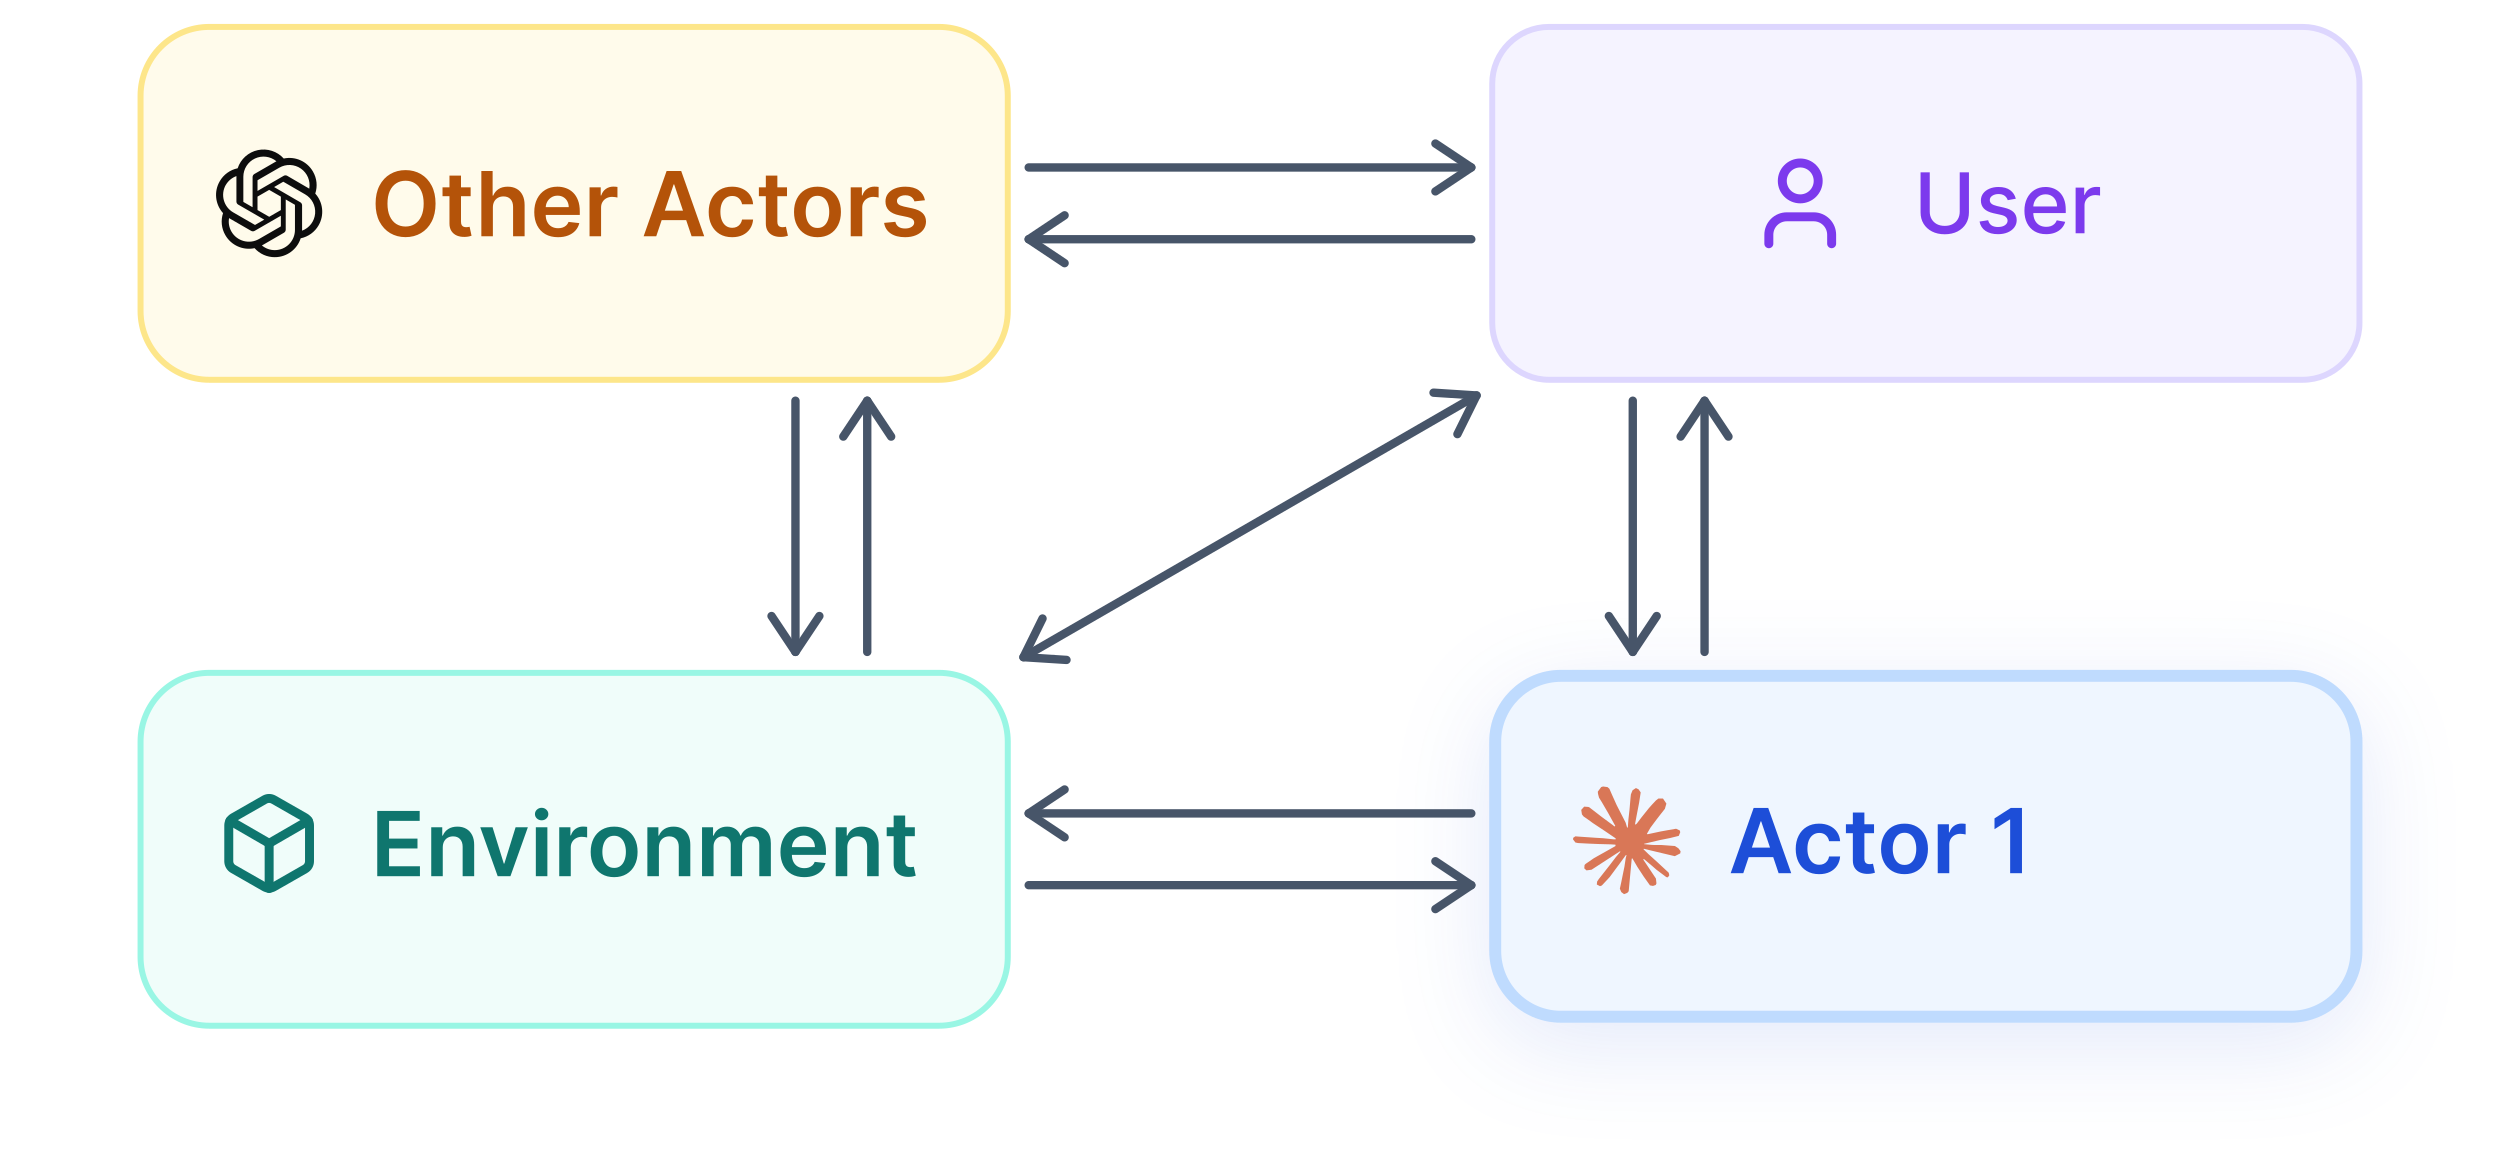
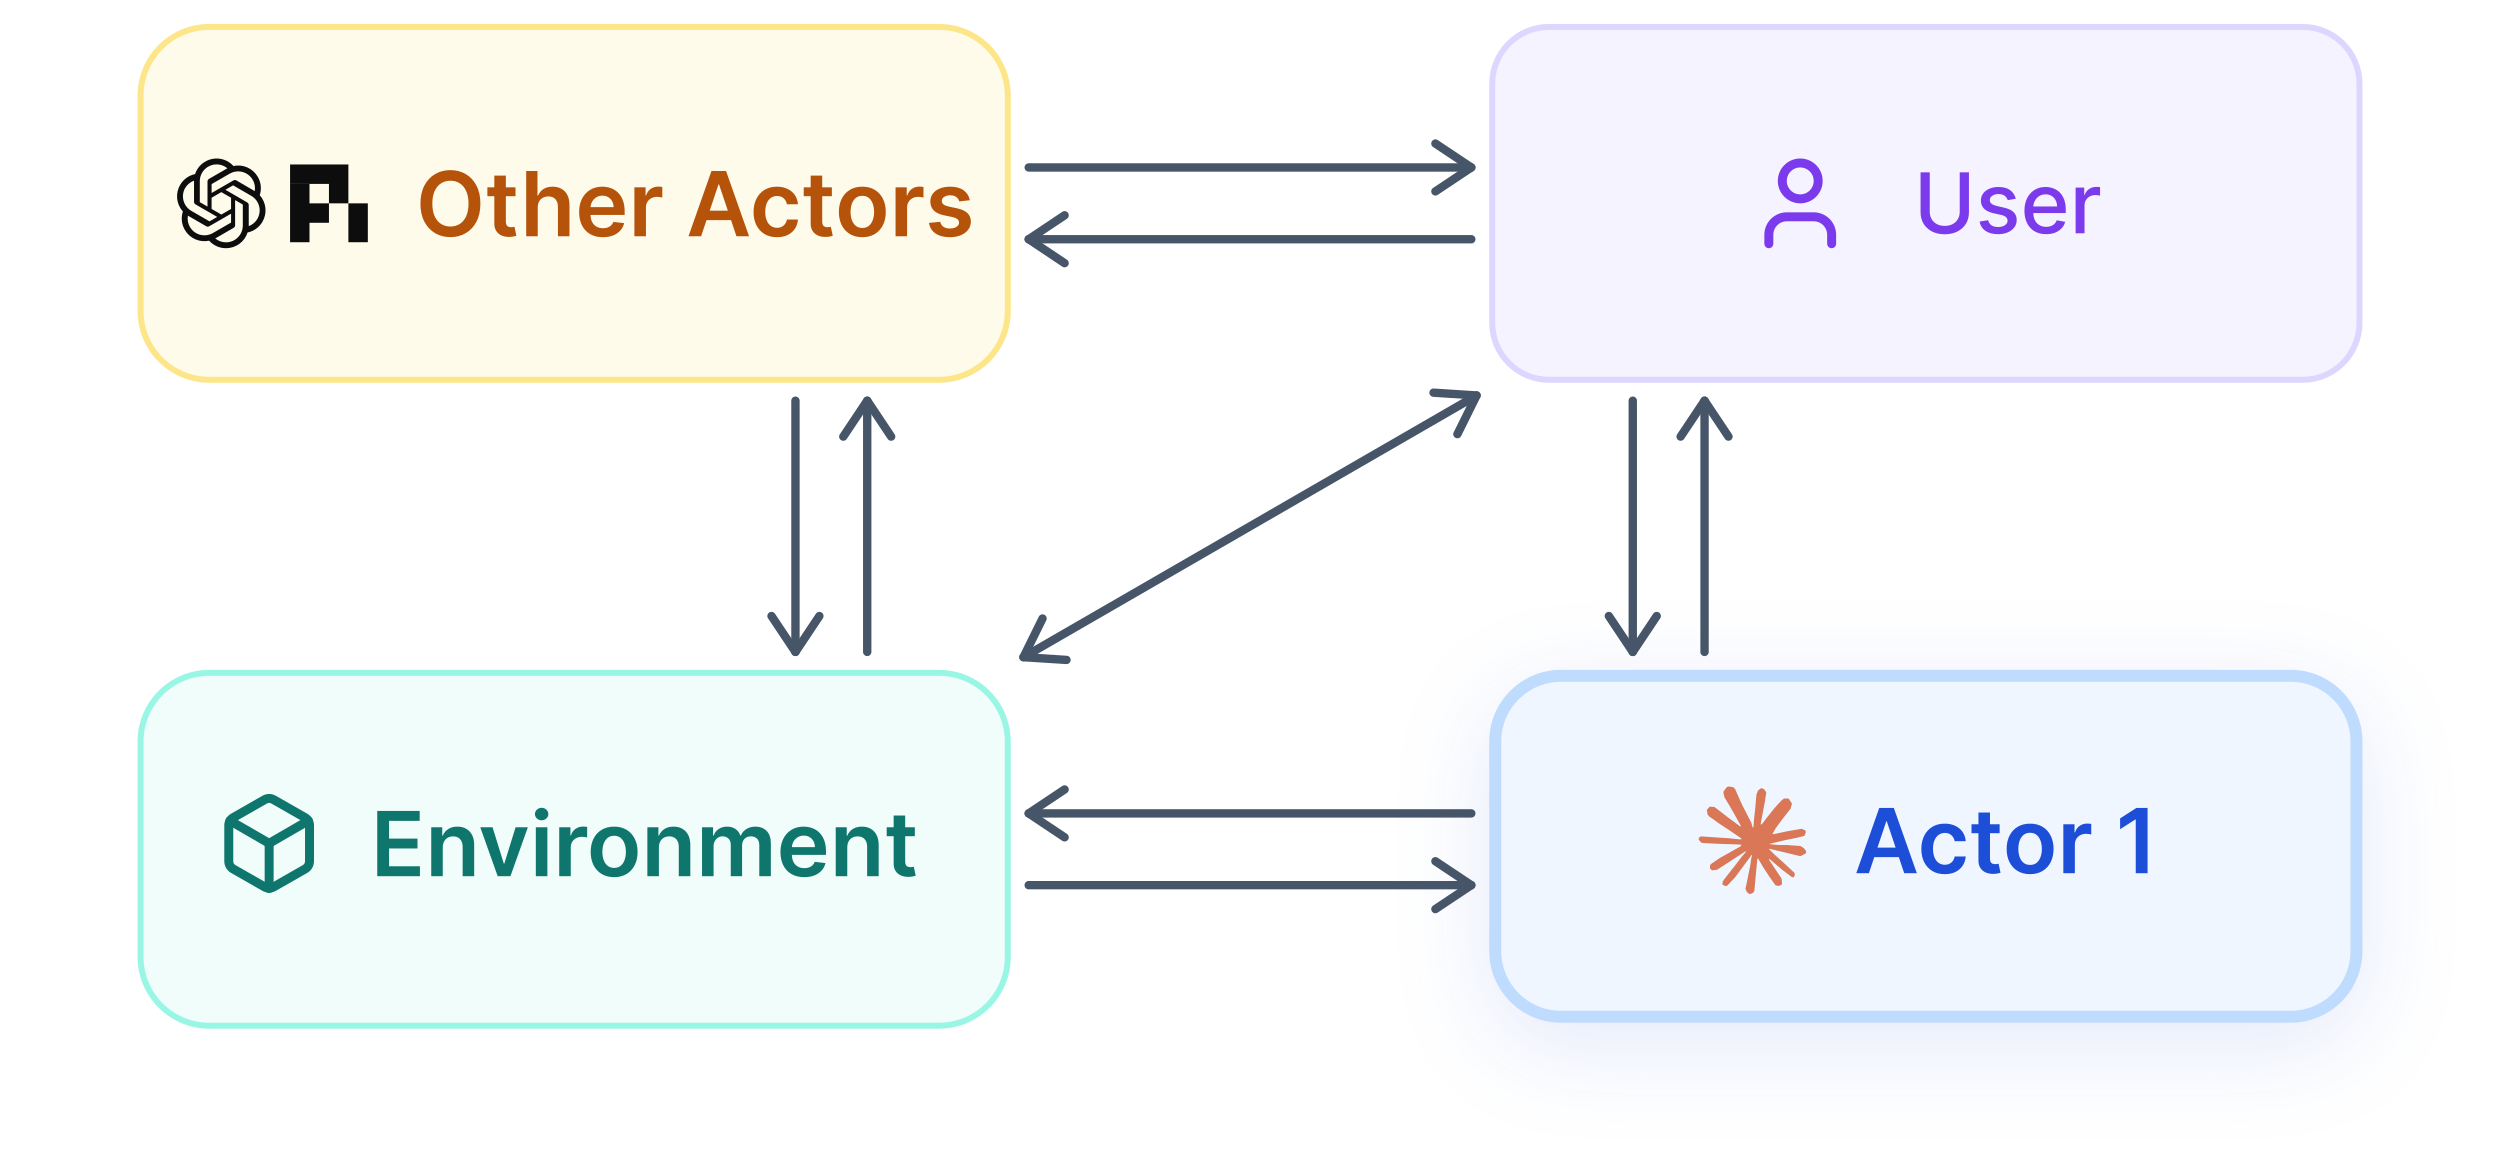
<svg xmlns="http://www.w3.org/2000/svg" width="418" height="194" viewBox="0 0 418 194" fill="none">
  <rect width="418" height="194" fill="#F5F5F5" />
  <g id="Actor-Gatherer Architecture slide build (deck slide 12)">
    <path d="M-40 -68C-40 -69.105 -39.105 -70 -38 -70H2368C2369.1 -70 2370 -69.105 2370 -68V232C2370 233.105 2369.1 234 2368 234H-38C-39.105 234 -40 233.105 -40 232V-68Z" fill="white" />
    <path d="M-38 -70V-69H2368V-70V-71H-38V-70ZM2370 -68H2369V232H2370H2371V-68H2370ZM2368 234V233H-38V234V235H2368V234ZM-40 232H-39V-68H-40H-41V232H-40ZM-38 234V233C-38.552 233 -39 232.552 -39 232H-40H-41C-41 233.657 -39.657 235 -38 235V234ZM2370 232H2369C2369 232.552 2368.55 233 2368 233V234V235C2369.66 235 2371 233.657 2371 232H2370ZM2368 -70V-69C2368.55 -69 2369 -68.552 2369 -68H2370H2371C2371 -69.657 2369.66 -71 2368 -71V-70ZM-38 -70V-71C-39.657 -71 -41 -69.657 -41 -68H-40H-39C-39 -68.552 -38.552 -69 -38 -69V-70Z" fill="black" fill-opacity="0.1" />
    <g id="AG build 1 (no Gatherer)">
      <g id="user">
        <rect x="249.5" y="4.5" width="145" height="59" rx="9.5" fill="#F5F3FF" />
        <rect x="249.5" y="4.5" width="145" height="59" rx="9.5" stroke="#DDD6FE" />
        <g id="icon / user">
          <path id="Vector" d="M306.25 40.75V39.25C306.25 38.454 305.934 37.691 305.371 37.129C304.809 36.566 304.046 36.25 303.25 36.25H298.75C297.954 36.25 297.191 36.566 296.629 37.129C296.066 37.691 295.75 38.454 295.75 39.25V40.75" stroke="#7C3AED" stroke-width="1.5" stroke-linecap="round" stroke-linejoin="round" />
          <path id="Vector_2" d="M301 33.25C302.657 33.25 304 31.907 304 30.25C304 28.593 302.657 27.25 301 27.25C299.343 27.25 298 28.593 298 30.25C298 31.907 299.343 33.25 301 33.25Z" stroke="#7C3AED" stroke-width="1.5" stroke-linecap="round" stroke-linejoin="round" />
        </g>
        <path id="User" d="M327.666 28.818H329.207V35.515C329.207 36.227 329.04 36.859 328.705 37.409C328.371 37.956 327.9 38.387 327.293 38.702C326.687 39.013 325.976 39.169 325.161 39.169C324.348 39.169 323.639 39.013 323.033 38.702C322.426 38.387 321.955 37.956 321.621 37.409C321.286 36.859 321.119 36.227 321.119 35.515V28.818H322.655V35.391C322.655 35.851 322.756 36.261 322.958 36.619C323.164 36.977 323.454 37.258 323.828 37.464C324.203 37.666 324.647 37.767 325.161 37.767C325.678 37.767 326.123 37.666 326.498 37.464C326.876 37.258 327.164 36.977 327.363 36.619C327.565 36.261 327.666 35.851 327.666 35.391V28.818ZM337.044 33.228L335.697 33.467C335.64 33.294 335.551 33.13 335.428 32.974C335.309 32.819 335.146 32.691 334.941 32.592C334.735 32.492 334.479 32.443 334.17 32.443C333.749 32.443 333.398 32.537 333.116 32.726C332.835 32.911 332.694 33.152 332.694 33.447C332.694 33.702 332.788 33.907 332.977 34.063C333.166 34.219 333.471 34.347 333.892 34.446L335.105 34.724C335.808 34.887 336.331 35.137 336.676 35.475C337.021 35.813 337.193 36.252 337.193 36.793C337.193 37.25 337.06 37.658 336.795 38.016C336.533 38.37 336.167 38.649 335.697 38.851C335.229 39.053 334.687 39.154 334.071 39.154C333.216 39.154 332.518 38.972 331.978 38.607C331.438 38.239 331.106 37.717 330.983 37.041L332.42 36.822C332.51 37.197 332.694 37.48 332.972 37.673C333.251 37.861 333.613 37.956 334.061 37.956C334.548 37.956 334.938 37.855 335.229 37.653C335.521 37.447 335.667 37.197 335.667 36.902C335.667 36.663 335.577 36.463 335.398 36.3C335.223 36.138 334.952 36.015 334.588 35.932L333.295 35.649C332.583 35.487 332.056 35.228 331.714 34.874C331.376 34.519 331.207 34.07 331.207 33.526C331.207 33.075 331.333 32.681 331.585 32.343C331.837 32.005 332.185 31.741 332.629 31.553C333.073 31.36 333.582 31.264 334.155 31.264C334.981 31.264 335.63 31.443 336.104 31.801C336.578 32.156 336.891 32.631 337.044 33.228ZM342.119 39.154C341.366 39.154 340.718 38.993 340.175 38.672C339.634 38.347 339.217 37.891 338.922 37.305C338.63 36.715 338.484 36.024 338.484 35.231C338.484 34.449 338.63 33.76 338.922 33.163C339.217 32.567 339.628 32.101 340.155 31.766C340.685 31.432 341.305 31.264 342.014 31.264C342.445 31.264 342.863 31.335 343.267 31.478C343.671 31.62 344.034 31.844 344.356 32.149C344.677 32.454 344.931 32.85 345.116 33.337C345.302 33.821 345.395 34.41 345.395 35.102V35.629H339.325V34.516H343.938C343.938 34.124 343.859 33.778 343.7 33.477C343.54 33.172 343.317 32.931 343.028 32.756C342.743 32.58 342.409 32.492 342.024 32.492C341.607 32.492 341.242 32.595 340.93 32.8C340.622 33.003 340.384 33.268 340.214 33.596C340.049 33.921 339.966 34.274 339.966 34.655V35.525C339.966 36.035 340.055 36.469 340.234 36.827C340.417 37.185 340.67 37.459 340.995 37.648C341.32 37.833 341.699 37.926 342.134 37.926C342.415 37.926 342.672 37.886 342.904 37.807C343.136 37.724 343.337 37.601 343.506 37.439C343.675 37.276 343.804 37.076 343.893 36.837L345.3 37.091C345.188 37.505 344.986 37.868 344.694 38.18C344.406 38.488 344.043 38.728 343.605 38.901C343.171 39.07 342.675 39.154 342.119 39.154ZM347.044 39V31.364H348.481V32.577H348.561C348.7 32.166 348.945 31.843 349.296 31.607C349.651 31.369 350.052 31.249 350.499 31.249C350.592 31.249 350.702 31.253 350.828 31.259C350.957 31.266 351.058 31.274 351.131 31.284V32.706C351.071 32.689 350.965 32.671 350.813 32.651C350.66 32.628 350.508 32.617 350.355 32.617C350.004 32.617 349.691 32.691 349.416 32.84C349.144 32.986 348.928 33.19 348.769 33.452C348.61 33.71 348.531 34.005 348.531 34.337V39H347.044Z" fill="#7C3AED" />
      </g>
      <g id="other agents">
        <rect x="23.5" y="4.5" width="145" height="59" rx="11.5" fill="#FFFBEB" />
        <rect x="23.5" y="4.5" width="145" height="59" rx="11.5" stroke="#FDE68A" />
-         <g id="header" clip-path="url(#clip0_0_1)">
-           <g id="logo codex" transform="translate(36 25) scale(0.75)">
+         <g id="header">
+           <g id="logo codex" transform="translate(29.50 26.5) scale(0.625)">
            <path d="M22.282 9.821a5.985 5.985 0 0 0-.516-4.911 6.046 6.046 0 0 0-6.51-2.9A6.065 6.065 0 0 0 4.981 4.182a5.985 5.985 0 0 0-3.998 2.9 6.046 6.046 0 0 0 .743 7.097 5.98 5.98 0 0 0 .511 4.911 6.051 6.051 0 0 0 6.515 2.9A5.985 5.985 0 0 0 13.26 24a6.056 6.056 0 0 0 5.772-4.206 5.989 5.989 0 0 0 3.998-2.9 6.056 6.056 0 0 0-.748-7.073zm-9.022 12.608a4.476 4.476 0 0 1-2.876-1.041l.142-.08 4.778-2.758a.795.795 0 0 0 .393-.681v-6.737l2.02 1.169a.071.071 0 0 1 .038.052v5.583a4.504 4.504 0 0 1-4.495 4.494zm-9.661-4.125a4.471 4.471 0 0 1-.535-3.014l.142.085 4.783 2.758a.771.771 0 0 0 .781 0l5.843-3.369v2.332a.08.08 0 0 1-.033.061L9.74 19.95a4.499 4.499 0 0 1-6.141-1.646zM2.341 7.896a4.485 4.485 0 0 1 2.365-1.973V11.6a.766.766 0 0 0 .388.676l5.814 3.354-2.02 1.169a.076.076 0 0 1-.071 0l-4.83-2.787A4.504 4.504 0 0 1 2.341 7.872zm16.596 3.856L13.104 8.364 15.119 7.2a.076.076 0 0 1 .071 0l4.83 2.791a4.494 4.494 0 0 1-.676 8.104v-5.677a.79.79 0 0 0-.407-.667zm2.011-3.023l-.142-.085-4.774-2.782a.776.776 0 0 0-.785 0L9.409 9.23V6.897a.066.066 0 0 1 .028-.061l4.83-2.787a4.499 4.499 0 0 1 6.68 4.66zM8.306 12.863l-2.02-1.164a.08.08 0 0 1-.038-.057V6.074a4.499 4.499 0 0 1 7.376-3.454l-.142.081L8.704 5.459a.795.795 0 0 0-.393.681zm1.098-2.365l2.602-1.5 2.607 1.5v2.999l-2.597 1.5-2.607-1.5Z" fill="#0D0D0D" />
          </g>
-           <path id="Other Actors" d="M72.824 34.045C72.824 35.221 72.604 36.228 72.163 37.066C71.727 37.9 71.13 38.539 70.374 38.983C69.621 39.427 68.767 39.649 67.811 39.649C66.856 39.649 66 39.427 65.244 38.983C64.491 38.536 63.895 37.895 63.454 37.06C63.017 36.222 62.799 35.217 62.799 34.045C62.799 32.87 63.017 31.865 63.454 31.03C63.895 30.192 64.491 29.552 65.244 29.108C66 28.664 66.856 28.442 67.811 28.442C68.767 28.442 69.621 28.664 70.374 29.108C71.13 29.552 71.727 30.192 72.163 31.03C72.604 31.865 72.824 32.87 72.824 34.045ZM70.837 34.045C70.837 33.218 70.707 32.52 70.448 31.952C70.192 31.38 69.837 30.949 69.383 30.658C68.928 30.363 68.404 30.216 67.811 30.216C67.218 30.216 66.695 30.363 66.24 30.658C65.785 30.949 65.429 31.38 65.169 31.952C64.914 32.52 64.786 33.218 64.786 34.045C64.786 34.873 64.914 35.572 65.169 36.144C65.429 36.712 65.785 37.144 66.24 37.439C66.695 37.73 67.218 37.875 67.811 37.875C68.404 37.875 68.928 37.73 69.383 37.439C69.837 37.144 70.192 36.712 70.448 36.144C70.707 35.572 70.837 34.873 70.837 34.045ZM78.693 31.318V32.81H73.989V31.318H78.693ZM75.15 29.358H77.079V37.039C77.079 37.298 77.118 37.497 77.196 37.636C77.277 37.771 77.384 37.863 77.515 37.913C77.647 37.962 77.792 37.987 77.952 37.987C78.073 37.987 78.183 37.978 78.282 37.961C78.385 37.943 78.463 37.927 78.517 37.913L78.842 39.42C78.739 39.456 78.591 39.495 78.4 39.537C78.211 39.58 77.981 39.605 77.707 39.612C77.224 39.626 76.789 39.553 76.402 39.394C76.015 39.23 75.708 38.978 75.481 38.637C75.257 38.296 75.147 37.87 75.15 37.359V29.358ZM82.409 34.706V39.5H80.481V28.591H82.367V32.709H82.463C82.654 32.247 82.951 31.883 83.352 31.616C83.757 31.347 84.272 31.212 84.897 31.212C85.465 31.212 85.96 31.331 86.383 31.569C86.806 31.806 87.132 32.154 87.363 32.613C87.597 33.071 87.715 33.63 87.715 34.291V39.5H85.786V34.589C85.786 34.038 85.644 33.61 85.36 33.305C85.08 32.996 84.686 32.842 84.178 32.842C83.837 32.842 83.531 32.916 83.261 33.065C82.995 33.211 82.786 33.422 82.633 33.699C82.484 33.976 82.409 34.312 82.409 34.706ZM93.302 39.66C92.482 39.66 91.774 39.489 91.177 39.148C90.584 38.804 90.128 38.318 89.808 37.689C89.489 37.057 89.329 36.313 89.329 35.457C89.329 34.615 89.489 33.877 89.808 33.241C90.131 32.602 90.582 32.105 91.161 31.75C91.74 31.391 92.42 31.212 93.201 31.212C93.705 31.212 94.181 31.293 94.629 31.457C95.08 31.616 95.478 31.865 95.822 32.202C96.17 32.54 96.443 32.969 96.642 33.492C96.841 34.01 96.941 34.628 96.941 35.345V35.936H90.234V34.637H95.092C95.089 34.267 95.009 33.939 94.853 33.651C94.696 33.36 94.478 33.131 94.197 32.964C93.92 32.797 93.597 32.714 93.228 32.714C92.834 32.714 92.487 32.81 92.189 33.001C91.891 33.19 91.658 33.438 91.491 33.747C91.328 34.053 91.245 34.388 91.241 34.754V35.889C91.241 36.364 91.328 36.773 91.502 37.114C91.676 37.451 91.919 37.71 92.232 37.891C92.544 38.069 92.91 38.158 93.329 38.158C93.61 38.158 93.864 38.119 94.091 38.041C94.318 37.959 94.515 37.84 94.682 37.684C94.849 37.527 94.975 37.334 95.06 37.103L96.861 37.305C96.747 37.781 96.53 38.197 96.211 38.552C95.895 38.903 95.49 39.177 94.996 39.372C94.503 39.564 93.938 39.66 93.302 39.66ZM98.572 39.5V31.318H100.441V32.682H100.527C100.676 32.209 100.932 31.846 101.294 31.59C101.66 31.331 102.077 31.201 102.546 31.201C102.652 31.201 102.771 31.206 102.902 31.217C103.037 31.224 103.149 31.236 103.238 31.254V33.028C103.156 33 103.027 32.975 102.849 32.953C102.675 32.929 102.506 32.916 102.343 32.916C101.992 32.916 101.676 32.992 101.395 33.145C101.118 33.294 100.9 33.502 100.74 33.769C100.58 34.035 100.5 34.342 100.5 34.69V39.5H98.572ZM109.726 39.5H107.617L111.457 28.591H113.897L117.743 39.5H115.633L112.72 30.828H112.634L109.726 39.5ZM109.795 35.223H115.548V36.81H109.795V35.223ZM122.414 39.66C121.597 39.66 120.896 39.48 120.31 39.122C119.728 38.763 119.278 38.268 118.962 37.636C118.65 37 118.494 36.269 118.494 35.441C118.494 34.61 118.653 33.877 118.973 33.241C119.293 32.602 119.744 32.105 120.326 31.75C120.912 31.391 121.604 31.212 122.403 31.212C123.068 31.212 123.655 31.334 124.167 31.579C124.682 31.821 125.092 32.163 125.397 32.607C125.703 33.048 125.877 33.562 125.919 34.152H124.076C124.002 33.758 123.824 33.429 123.543 33.166C123.266 32.9 122.895 32.767 122.43 32.767C122.036 32.767 121.69 32.874 121.391 33.087C121.093 33.296 120.861 33.598 120.694 33.992C120.53 34.386 120.449 34.859 120.449 35.409C120.449 35.967 120.53 36.446 120.694 36.847C120.857 37.245 121.086 37.552 121.381 37.769C121.679 37.982 122.029 38.088 122.43 38.088C122.714 38.088 122.968 38.035 123.192 37.929C123.419 37.819 123.609 37.66 123.762 37.455C123.915 37.249 124.019 36.998 124.076 36.703H125.919C125.873 37.282 125.703 37.795 125.408 38.243C125.113 38.687 124.712 39.035 124.204 39.287C123.696 39.535 123.1 39.66 122.414 39.66ZM131.588 31.318V32.81H126.885V31.318H131.588ZM128.046 29.358H129.974V37.039C129.974 37.298 130.013 37.497 130.091 37.636C130.173 37.771 130.279 37.863 130.411 37.913C130.542 37.962 130.688 37.987 130.848 37.987C130.968 37.987 131.078 37.978 131.178 37.961C131.281 37.943 131.359 37.927 131.412 37.913L131.737 39.42C131.634 39.456 131.487 39.495 131.295 39.537C131.107 39.58 130.876 39.605 130.603 39.612C130.12 39.626 129.685 39.553 129.298 39.394C128.911 39.23 128.603 38.978 128.376 38.637C128.152 38.296 128.042 37.87 128.046 37.359V29.358ZM136.682 39.66C135.883 39.66 135.19 39.484 134.604 39.133C134.018 38.781 133.564 38.289 133.241 37.657C132.921 37.025 132.761 36.286 132.761 35.441C132.761 34.596 132.921 33.855 133.241 33.22C133.564 32.584 134.018 32.091 134.604 31.739C135.19 31.387 135.883 31.212 136.682 31.212C137.481 31.212 138.173 31.387 138.759 31.739C139.345 32.091 139.798 32.584 140.117 33.22C140.441 33.855 140.602 34.596 140.602 35.441C140.602 36.286 140.441 37.025 140.117 37.657C139.798 38.289 139.345 38.781 138.759 39.133C138.173 39.484 137.481 39.66 136.682 39.66ZM136.692 38.115C137.126 38.115 137.488 37.996 137.779 37.758C138.07 37.517 138.287 37.194 138.429 36.789C138.574 36.384 138.647 35.933 138.647 35.436C138.647 34.935 138.574 34.482 138.429 34.077C138.287 33.669 138.07 33.344 137.779 33.103C137.488 32.861 137.126 32.74 136.692 32.74C136.248 32.74 135.879 32.861 135.584 33.103C135.293 33.344 135.075 33.669 134.929 34.077C134.787 34.482 134.716 34.935 134.716 35.436C134.716 35.933 134.787 36.384 134.929 36.789C135.075 37.194 135.293 37.517 135.584 37.758C135.879 37.996 136.248 38.115 136.692 38.115ZM142.239 39.5V31.318H144.108V32.682H144.194C144.343 32.209 144.599 31.846 144.961 31.59C145.327 31.331 145.744 31.201 146.213 31.201C146.319 31.201 146.438 31.206 146.569 31.217C146.704 31.224 146.816 31.236 146.905 31.254V33.028C146.823 33 146.694 32.975 146.516 32.953C146.342 32.929 146.173 32.916 146.01 32.916C145.659 32.916 145.343 32.992 145.062 33.145C144.785 33.294 144.567 33.502 144.407 33.769C144.247 34.035 144.167 34.342 144.167 34.69V39.5H142.239ZM154.653 33.481L152.895 33.673C152.845 33.495 152.758 33.328 152.634 33.172C152.513 33.016 152.35 32.89 152.144 32.794C151.938 32.698 151.686 32.65 151.387 32.65C150.986 32.65 150.649 32.737 150.375 32.911C150.105 33.085 149.972 33.31 149.976 33.587C149.972 33.825 150.059 34.019 150.237 34.168C150.418 34.317 150.716 34.44 151.132 34.535L152.527 34.834C153.301 35.001 153.877 35.265 154.253 35.627C154.633 35.99 154.825 36.464 154.828 37.05C154.825 37.565 154.674 38.019 154.376 38.413C154.081 38.804 153.671 39.109 153.145 39.33C152.62 39.55 152.016 39.66 151.334 39.66C150.333 39.66 149.527 39.45 148.916 39.031C148.305 38.609 147.941 38.021 147.824 37.268L149.704 37.087C149.789 37.456 149.971 37.735 150.248 37.923C150.525 38.111 150.885 38.206 151.329 38.206C151.787 38.206 152.154 38.111 152.431 37.923C152.712 37.735 152.852 37.502 152.852 37.225C152.852 36.991 152.762 36.798 152.581 36.645C152.403 36.492 152.126 36.375 151.75 36.293L150.354 36C149.569 35.837 148.989 35.562 148.612 35.175C148.236 34.784 148.049 34.291 148.053 33.694C148.049 33.19 148.186 32.753 148.463 32.383C148.744 32.011 149.132 31.723 149.63 31.521C150.13 31.315 150.707 31.212 151.361 31.212C152.32 31.212 153.074 31.416 153.625 31.824C154.179 32.233 154.521 32.785 154.653 33.481Z" fill="#B45309" />
+           <g id="logo pi" transform="translate(48.50 27.5) scale(0.02321429)">
+             <g fill="#0D0D0D">
+               <path d="M420 280H280V140H0V0H420V280Z" />
+               <path d="M560 560H420V280H560V560Z" />
+               <path d="M140 560H0V140H140V280H280V420H140V560Z" />
+             </g>
+           </g>
+           <g transform="translate(7.50 0)">
+             <path id="Other Actors" d="M72.824 34.045C72.824 35.221 72.604 36.228 72.163 37.066C71.727 37.9 71.13 38.539 70.374 38.983C69.621 39.427 68.767 39.649 67.811 39.649C66.856 39.649 66 39.427 65.244 38.983C64.491 38.536 63.895 37.895 63.454 37.06C63.017 36.222 62.799 35.217 62.799 34.045C62.799 32.87 63.017 31.865 63.454 31.03C63.895 30.192 64.491 29.552 65.244 29.108C66 28.664 66.856 28.442 67.811 28.442C68.767 28.442 69.621 28.664 70.374 29.108C71.13 29.552 71.727 30.192 72.163 31.03C72.604 31.865 72.824 32.87 72.824 34.045ZM70.837 34.045C70.837 33.218 70.707 32.52 70.448 31.952C70.192 31.38 69.837 30.949 69.383 30.658C68.928 30.363 68.404 30.216 67.811 30.216C67.218 30.216 66.695 30.363 66.24 30.658C65.785 30.949 65.429 31.38 65.169 31.952C64.914 32.52 64.786 33.218 64.786 34.045C64.786 34.873 64.914 35.572 65.169 36.144C65.429 36.712 65.785 37.144 66.24 37.439C66.695 37.73 67.218 37.875 67.811 37.875C68.404 37.875 68.928 37.73 69.383 37.439C69.837 37.144 70.192 36.712 70.448 36.144C70.707 35.572 70.837 34.873 70.837 34.045ZM78.693 31.318V32.81H73.989V31.318H78.693ZM75.15 29.358H77.079V37.039C77.079 37.298 77.118 37.497 77.196 37.636C77.277 37.771 77.384 37.863 77.515 37.913C77.647 37.962 77.792 37.987 77.952 37.987C78.073 37.987 78.183 37.978 78.282 37.961C78.385 37.943 78.463 37.927 78.517 37.913L78.842 39.42C78.739 39.456 78.591 39.495 78.4 39.537C78.211 39.58 77.981 39.605 77.707 39.612C77.224 39.626 76.789 39.553 76.402 39.394C76.015 39.23 75.708 38.978 75.481 38.637C75.257 38.296 75.147 37.87 75.15 37.359V29.358ZM82.409 34.706V39.5H80.481V28.591H82.367V32.709H82.463C82.654 32.247 82.951 31.883 83.352 31.616C83.757 31.347 84.272 31.212 84.897 31.212C85.465 31.212 85.96 31.331 86.383 31.569C86.806 31.806 87.132 32.154 87.363 32.613C87.597 33.071 87.715 33.63 87.715 34.291V39.5H85.786V34.589C85.786 34.038 85.644 33.61 85.36 33.305C85.08 32.996 84.686 32.842 84.178 32.842C83.837 32.842 83.531 32.916 83.261 33.065C82.995 33.211 82.786 33.422 82.633 33.699C82.484 33.976 82.409 34.312 82.409 34.706ZM93.302 39.66C92.482 39.66 91.774 39.489 91.177 39.148C90.584 38.804 90.128 38.318 89.808 37.689C89.489 37.057 89.329 36.313 89.329 35.457C89.329 34.615 89.489 33.877 89.808 33.241C90.131 32.602 90.582 32.105 91.161 31.75C91.74 31.391 92.42 31.212 93.201 31.212C93.705 31.212 94.181 31.293 94.629 31.457C95.08 31.616 95.478 31.865 95.822 32.202C96.17 32.54 96.443 32.969 96.642 33.492C96.841 34.01 96.941 34.628 96.941 35.345V35.936H90.234V34.637H95.092C95.089 34.267 95.009 33.939 94.853 33.651C94.696 33.36 94.478 33.131 94.197 32.964C93.92 32.797 93.597 32.714 93.228 32.714C92.834 32.714 92.487 32.81 92.189 33.001C91.891 33.19 91.658 33.438 91.491 33.747C91.328 34.053 91.245 34.388 91.241 34.754V35.889C91.241 36.364 91.328 36.773 91.502 37.114C91.676 37.451 91.919 37.71 92.232 37.891C92.544 38.069 92.91 38.158 93.329 38.158C93.61 38.158 93.864 38.119 94.091 38.041C94.318 37.959 94.515 37.84 94.682 37.684C94.849 37.527 94.975 37.334 95.06 37.103L96.861 37.305C96.747 37.781 96.53 38.197 96.211 38.552C95.895 38.903 95.49 39.177 94.996 39.372C94.503 39.564 93.938 39.66 93.302 39.66ZM98.572 39.5V31.318H100.441V32.682H100.527C100.676 32.209 100.932 31.846 101.294 31.59C101.66 31.331 102.077 31.201 102.546 31.201C102.652 31.201 102.771 31.206 102.902 31.217C103.037 31.224 103.149 31.236 103.238 31.254V33.028C103.156 33 103.027 32.975 102.849 32.953C102.675 32.929 102.506 32.916 102.343 32.916C101.992 32.916 101.676 32.992 101.395 33.145C101.118 33.294 100.9 33.502 100.74 33.769C100.58 34.035 100.5 34.342 100.5 34.69V39.5H98.572ZM109.726 39.5H107.617L111.457 28.591H113.897L117.743 39.5H115.633L112.72 30.828H112.634L109.726 39.5ZM109.795 35.223H115.548V36.81H109.795V35.223ZM122.414 39.66C121.597 39.66 120.896 39.48 120.31 39.122C119.728 38.763 119.278 38.268 118.962 37.636C118.65 37 118.494 36.269 118.494 35.441C118.494 34.61 118.653 33.877 118.973 33.241C119.293 32.602 119.744 32.105 120.326 31.75C120.912 31.391 121.604 31.212 122.403 31.212C123.068 31.212 123.655 31.334 124.167 31.579C124.682 31.821 125.092 32.163 125.397 32.607C125.703 33.048 125.877 33.562 125.919 34.152H124.076C124.002 33.758 123.824 33.429 123.543 33.166C123.266 32.9 122.895 32.767 122.43 32.767C122.036 32.767 121.69 32.874 121.391 33.087C121.093 33.296 120.861 33.598 120.694 33.992C120.53 34.386 120.449 34.859 120.449 35.409C120.449 35.967 120.53 36.446 120.694 36.847C120.857 37.245 121.086 37.552 121.381 37.769C121.679 37.982 122.029 38.088 122.43 38.088C122.714 38.088 122.968 38.035 123.192 37.929C123.419 37.819 123.609 37.66 123.762 37.455C123.915 37.249 124.019 36.998 124.076 36.703H125.919C125.873 37.282 125.703 37.795 125.408 38.243C125.113 38.687 124.712 39.035 124.204 39.287C123.696 39.535 123.1 39.66 122.414 39.66ZM131.588 31.318V32.81H126.885V31.318H131.588ZM128.046 29.358H129.974V37.039C129.974 37.298 130.013 37.497 130.091 37.636C130.173 37.771 130.279 37.863 130.411 37.913C130.542 37.962 130.688 37.987 130.848 37.987C130.968 37.987 131.078 37.978 131.178 37.961C131.281 37.943 131.359 37.927 131.412 37.913L131.737 39.42C131.634 39.456 131.487 39.495 131.295 39.537C131.107 39.58 130.876 39.605 130.603 39.612C130.12 39.626 129.685 39.553 129.298 39.394C128.911 39.23 128.603 38.978 128.376 38.637C128.152 38.296 128.042 37.87 128.046 37.359V29.358ZM136.682 39.66C135.883 39.66 135.19 39.484 134.604 39.133C134.018 38.781 133.564 38.289 133.241 37.657C132.921 37.025 132.761 36.286 132.761 35.441C132.761 34.596 132.921 33.855 133.241 33.22C133.564 32.584 134.018 32.091 134.604 31.739C135.19 31.387 135.883 31.212 136.682 31.212C137.481 31.212 138.173 31.387 138.759 31.739C139.345 32.091 139.798 32.584 140.117 33.22C140.441 33.855 140.602 34.596 140.602 35.441C140.602 36.286 140.441 37.025 140.117 37.657C139.798 38.289 139.345 38.781 138.759 39.133C138.173 39.484 137.481 39.66 136.682 39.66ZM136.692 38.115C137.126 38.115 137.488 37.996 137.779 37.758C138.07 37.517 138.287 37.194 138.429 36.789C138.574 36.384 138.647 35.933 138.647 35.436C138.647 34.935 138.574 34.482 138.429 34.077C138.287 33.669 138.07 33.344 137.779 33.103C137.488 32.861 137.126 32.74 136.692 32.74C136.248 32.74 135.879 32.861 135.584 33.103C135.293 33.344 135.075 33.669 134.929 34.077C134.787 34.482 134.716 34.935 134.716 35.436C134.716 35.933 134.787 36.384 134.929 36.789C135.075 37.194 135.293 37.517 135.584 37.758C135.879 37.996 136.248 38.115 136.692 38.115ZM142.239 39.5V31.318H144.108V32.682H144.194C144.343 32.209 144.599 31.846 144.961 31.59C145.327 31.331 145.744 31.201 146.213 31.201C146.319 31.201 146.438 31.206 146.569 31.217C146.704 31.224 146.816 31.236 146.905 31.254V33.028C146.823 33 146.694 32.975 146.516 32.953C146.342 32.929 146.173 32.916 146.01 32.916C145.659 32.916 145.343 32.992 145.062 33.145C144.785 33.294 144.567 33.502 144.407 33.769C144.247 34.035 144.167 34.342 144.167 34.69V39.5H142.239ZM154.653 33.481L152.895 33.673C152.845 33.495 152.758 33.328 152.634 33.172C152.513 33.016 152.35 32.89 152.144 32.794C151.938 32.698 151.686 32.65 151.387 32.65C150.986 32.65 150.649 32.737 150.375 32.911C150.105 33.085 149.972 33.31 149.976 33.587C149.972 33.825 150.059 34.019 150.237 34.168C150.418 34.317 150.716 34.44 151.132 34.535L152.527 34.834C153.301 35.001 153.877 35.265 154.253 35.627C154.633 35.99 154.825 36.464 154.828 37.05C154.825 37.565 154.674 38.019 154.376 38.413C154.081 38.804 153.671 39.109 153.145 39.33C152.62 39.55 152.016 39.66 151.334 39.66C150.333 39.66 149.527 39.45 148.916 39.031C148.305 38.609 147.941 38.021 147.824 37.268L149.704 37.087C149.789 37.456 149.971 37.735 150.248 37.923C150.525 38.111 150.885 38.206 151.329 38.206C151.787 38.206 152.154 38.111 152.431 37.923C152.712 37.735 152.852 37.502 152.852 37.225C152.852 36.991 152.762 36.798 152.581 36.645C152.403 36.492 152.126 36.375 151.75 36.293L150.354 36C149.569 35.837 148.989 35.562 148.612 35.175C148.236 34.784 148.049 34.291 148.053 33.694C148.049 33.19 148.186 32.753 148.463 32.383C148.744 32.011 149.132 31.723 149.63 31.521C150.13 31.315 150.707 31.212 151.361 31.212C152.32 31.212 153.074 31.416 153.625 31.824C154.179 32.233 154.521 32.785 154.653 33.481Z" fill="#B45309" />
+           </g>
        </g>
      </g>
      <g id="environment">
        <rect x="23.5" y="112.5" width="145" height="59" rx="11.5" fill="#F0FDFA" />
        <rect x="23.5" y="112.5" width="145" height="59" rx="11.5" stroke="#99F6E4" />
        <g id="header_2">
          <g id="icon_2">
            <path id="Vector_7" d="M51.75 144V138C51.75 137.737 51.68 137.479 51.549 137.251C51.417 137.023 51.228 136.834 51 136.702L45.75 133.702C45.522 133.571 45.263 133.501 45 133.501C44.737 133.501 44.478 133.571 44.25 133.702L39 136.702C38.772 136.834 38.583 137.023 38.451 137.251C38.32 137.479 38.25 137.737 38.25 138V144C38.25 144.263 38.32 144.521 38.451 144.749C38.583 144.977 38.772 145.166 39 145.297L44.25 148.297C44.478 148.429 44.737 148.498 45 148.498C45.263 148.498 45.522 148.429 45.75 148.297L51 145.297C51.228 145.166 51.417 144.977 51.549 144.749C51.68 144.521 51.75 144.263 51.75 144Z" stroke="#0F766E" stroke-width="1.5" stroke-linecap="round" stroke-linejoin="round" />
            <path id="Vector_8" d="M38.453 137.22L45 141.008L51.547 137.22" stroke="#0F766E" stroke-width="1.5" stroke-linecap="round" stroke-linejoin="round" />
            <path id="Vector_9" d="M45 148.56V141" stroke="#0F766E" stroke-width="1.5" stroke-linecap="round" stroke-linejoin="round" />
          </g>
          <path id="Environment" d="M63.076 146.5V135.591H70.171V137.248H65.052V140.209H69.804V141.866H65.052V144.843H70.214V146.5H63.076ZM74.03 141.706V146.5H72.102V138.318H73.945V139.708H74.041C74.229 139.25 74.529 138.886 74.941 138.616C75.357 138.347 75.87 138.212 76.481 138.212C77.045 138.212 77.537 138.332 77.956 138.574C78.379 138.815 78.705 139.165 78.936 139.623C79.171 140.081 79.286 140.637 79.282 141.29V146.5H77.354V141.589C77.354 141.042 77.212 140.614 76.928 140.305C76.647 139.996 76.259 139.842 75.761 139.842C75.424 139.842 75.124 139.916 74.861 140.065C74.602 140.211 74.398 140.422 74.249 140.699C74.103 140.976 74.03 141.312 74.03 141.706ZM88.258 138.318L85.344 146.5H83.214L80.3 138.318H82.356L84.236 144.396H84.322L86.207 138.318H88.258ZM89.592 146.5V138.318H91.521V146.5H89.592ZM90.562 137.157C90.256 137.157 89.994 137.056 89.773 136.853C89.553 136.647 89.443 136.401 89.443 136.113C89.443 135.822 89.553 135.575 89.773 135.373C89.994 135.167 90.256 135.064 90.562 135.064C90.871 135.064 91.133 135.167 91.35 135.373C91.57 135.575 91.68 135.822 91.68 136.113C91.68 136.401 91.57 136.647 91.35 136.853C91.133 137.056 90.871 137.157 90.562 137.157ZM93.504 146.5V138.318H95.373V139.682H95.458C95.608 139.21 95.863 138.846 96.225 138.59C96.591 138.331 97.008 138.201 97.477 138.201C97.584 138.201 97.703 138.206 97.834 138.217C97.969 138.224 98.081 138.237 98.17 138.254V140.028C98.088 140 97.958 139.975 97.781 139.953C97.607 139.929 97.438 139.916 97.275 139.916C96.923 139.916 96.607 139.993 96.327 140.145C96.05 140.294 95.831 140.502 95.671 140.768C95.512 141.035 95.432 141.342 95.432 141.69V146.5H93.504ZM102.683 146.66C101.884 146.66 101.191 146.484 100.605 146.132C100.019 145.781 99.565 145.289 99.242 144.657C98.922 144.025 98.762 143.286 98.762 142.441C98.762 141.596 98.922 140.855 99.242 140.22C99.565 139.584 100.019 139.091 100.605 138.739C101.191 138.387 101.884 138.212 102.683 138.212C103.482 138.212 104.174 138.387 104.76 138.739C105.346 139.091 105.799 139.584 106.118 140.22C106.442 140.855 106.603 141.596 106.603 142.441C106.603 143.286 106.442 144.025 106.118 144.657C105.799 145.289 105.346 145.781 104.76 146.132C104.174 146.484 103.482 146.66 102.683 146.66ZM102.693 145.115C103.127 145.115 103.489 144.996 103.78 144.758C104.071 144.517 104.288 144.194 104.43 143.789C104.575 143.384 104.648 142.933 104.648 142.436C104.648 141.935 104.575 141.482 104.43 141.077C104.288 140.669 104.071 140.344 103.78 140.103C103.489 139.861 103.127 139.74 102.693 139.74C102.249 139.74 101.88 139.861 101.585 140.103C101.294 140.344 101.076 140.669 100.93 141.077C100.788 141.482 100.717 141.935 100.717 142.436C100.717 142.933 100.788 143.384 100.93 143.789C101.076 144.194 101.294 144.517 101.585 144.758C101.88 144.996 102.249 145.115 102.693 145.115ZM110.168 141.706V146.5H108.24V138.318H110.083V139.708H110.179C110.367 139.25 110.667 138.886 111.079 138.616C111.494 138.347 112.008 138.212 112.618 138.212C113.183 138.212 113.675 138.332 114.094 138.574C114.516 138.815 114.843 139.165 115.074 139.623C115.308 140.081 115.424 140.637 115.42 141.29V146.5H113.492V141.589C113.492 141.042 113.35 140.614 113.066 140.305C112.785 139.996 112.396 139.842 111.899 139.842C111.562 139.842 111.262 139.916 110.999 140.065C110.74 140.211 110.536 140.422 110.386 140.699C110.241 140.976 110.168 141.312 110.168 141.706ZM117.38 146.5V138.318H119.223V139.708H119.319C119.49 139.24 119.772 138.874 120.166 138.611C120.56 138.345 121.031 138.212 121.578 138.212C122.132 138.212 122.599 138.347 122.979 138.616C123.362 138.883 123.632 139.247 123.788 139.708H123.874C124.055 139.254 124.36 138.892 124.79 138.622C125.223 138.348 125.736 138.212 126.329 138.212C127.082 138.212 127.696 138.45 128.172 138.925C128.648 139.401 128.886 140.096 128.886 141.008V146.5H126.953V141.306C126.953 140.799 126.818 140.428 126.548 140.193C126.278 139.955 125.948 139.836 125.557 139.836C125.092 139.836 124.728 139.982 124.465 140.273C124.206 140.561 124.076 140.935 124.076 141.397V146.5H122.185V141.227C122.185 140.804 122.057 140.467 121.802 140.214C121.549 139.962 121.219 139.836 120.811 139.836C120.534 139.836 120.282 139.907 120.054 140.049C119.827 140.188 119.646 140.385 119.511 140.641C119.376 140.893 119.309 141.187 119.309 141.525V146.5H117.38ZM134.464 146.66C133.644 146.66 132.936 146.489 132.339 146.148C131.746 145.804 131.29 145.317 130.97 144.689C130.651 144.057 130.491 143.313 130.491 142.457C130.491 141.615 130.651 140.877 130.97 140.241C131.293 139.602 131.744 139.105 132.323 138.75C132.902 138.391 133.582 138.212 134.363 138.212C134.868 138.212 135.343 138.293 135.791 138.457C136.242 138.616 136.64 138.865 136.984 139.202C137.332 139.54 137.605 139.969 137.804 140.491C138.003 141.01 138.103 141.628 138.103 142.345V142.936H131.396V141.637H136.254C136.251 141.267 136.171 140.939 136.015 140.651C135.858 140.36 135.64 140.131 135.359 139.964C135.082 139.797 134.759 139.714 134.39 139.714C133.996 139.714 133.65 139.81 133.351 140.001C133.053 140.19 132.82 140.438 132.653 140.747C132.49 141.053 132.407 141.388 132.403 141.754V142.888C132.403 143.364 132.49 143.773 132.664 144.114C132.838 144.451 133.081 144.71 133.394 144.891C133.706 145.069 134.072 145.158 134.491 145.158C134.772 145.158 135.026 145.119 135.253 145.04C135.48 144.959 135.677 144.84 135.844 144.684C136.011 144.527 136.137 144.334 136.222 144.103L138.023 144.305C137.909 144.781 137.692 145.197 137.373 145.552C137.057 145.903 136.652 146.177 136.158 146.372C135.665 146.564 135.1 146.66 134.464 146.66ZM141.662 141.706V146.5H139.734V138.318H141.577V139.708H141.673C141.861 139.25 142.161 138.886 142.573 138.616C142.989 138.347 143.502 138.212 144.112 138.212C144.677 138.212 145.169 138.332 145.588 138.574C146.011 138.815 146.337 139.165 146.568 139.623C146.802 140.081 146.918 140.637 146.914 141.29V146.5H144.986V141.589C144.986 141.042 144.844 140.614 144.56 140.305C144.279 139.996 143.891 139.842 143.393 139.842C143.056 139.842 142.756 139.916 142.493 140.065C142.234 140.211 142.03 140.422 141.881 140.699C141.735 140.976 141.662 141.312 141.662 141.706ZM152.96 138.318V139.81H148.257V138.318H152.96ZM149.418 136.358H151.346V144.039C151.346 144.298 151.385 144.497 151.463 144.636C151.545 144.771 151.652 144.863 151.783 144.913C151.914 144.962 152.06 144.987 152.22 144.987C152.34 144.987 152.451 144.978 152.55 144.961C152.653 144.943 152.731 144.927 152.784 144.913L153.109 146.42C153.006 146.456 152.859 146.495 152.667 146.537C152.479 146.58 152.248 146.605 151.975 146.612C151.492 146.626 151.057 146.553 150.67 146.393C150.283 146.23 149.975 145.978 149.748 145.637C149.524 145.296 149.414 144.87 149.418 144.359V136.358Z" fill="#0F766E" />
        </g>
      </g>
      <g id="agent 4" filter="url(#filter0_d_0_1)">
        <rect x="249" y="112" width="146" height="59" rx="12" fill="#EFF6FF" />
        <rect x="250" y="113" width="144" height="57" rx="11" stroke="#BFDBFE" stroke-width="2" />
        <g id="header_3">
-           <g id="logo claude code" transform="translate(263 131.5) scale(0.75)">
+           <g id="logo claude code" transform="translate(284.00 131.5) scale(0.75)">
            <path d="m4.714 15.956 4.717-2.647.079-.231-.079-.128h-.231l-.789-.049-2.696-.073-2.337-.097-2.265-.121-.571-.121-.534-.704.055-.352.48-.322.686.061 1.518.103 2.277.158 1.651.097 2.447.255h.389l.055-.158-.134-.097-.103-.097L6.973 9.836l-2.55-1.688-1.336-.971-.723-.492-.364-.461-.158-1.008.656-.723.88.061.225.061.892.686 1.906 1.475 2.489 1.834.364.303.146-.103.018-.073-.164-.273-1.354-2.447-1.445-2.489-.643-1.032-.17-.619c-.061-.255-.103-.467-.103-.729L6.287.134 6.7 0l.996.134.419.364.619 1.415 1.002 2.228 1.554 3.03.455.898.243.832.091.255h.158v-.146l.128-1.706.237-2.095.231-2.696.079-.759.376-.911.747-.492.583.279.48.686-.067.443-.285 1.852-.559 2.902-.364 1.943h.212l.243-.243.984-1.305 1.651-2.064.729-.82.85-.905.546-.431h1.032l.759 1.129-.34 1.166-1.062 1.348-.88 1.141-1.263 1.7-.789 1.36.073.109.188-.018 2.853-.607 1.542-.279 1.84-.316.832.389.091.395-.328.807-1.967.486-2.307.461-3.436.814-.043.03.049.061 1.548.146.662.036h1.621l3.018.225.789.522.474.638-.079.486-1.214.619-1.639-.389-3.825-.911-1.311-.328h-.182v.109l1.093 1.069 2.003 1.809 2.507 2.331.128.577-.322.455-.34-.049-2.204-1.657-.85-.747-1.925-1.621h-.128v.17l.443.65 2.344 3.521.121 1.081-.17.352-.607.212-.668-.121-1.372-1.925L14.38 17.959l-1.141-1.943-.14.079-.674 7.255-.316.37-.729.279-.607-.461-.322-.747.322-1.475.389-1.925.316-1.53.285-1.9.17-.631-.012-.043-.14.018-1.433 1.967-2.18 2.945-1.724 1.846-.413.164-.716-.37.067-.662.401-.589 2.386-3.036 1.439-1.882.929-1.087-.006-.158h-.055l-6.338 4.116-1.129.146-.486-.455.061-.747.231-.243 1.906-1.311Z" fill="#D97757" />
          </g>
-           <path id="Actor 1" d="M291.477 146H289.368L293.208 135.091H295.648L299.494 146H297.384L294.471 137.328H294.385L291.477 146ZM291.546 141.723H297.299V143.31H291.546V141.723ZM304.165 146.16C303.348 146.16 302.647 145.98 302.061 145.622C301.479 145.263 301.029 144.768 300.713 144.136C300.401 143.5 300.245 142.768 300.245 141.941C300.245 141.11 300.404 140.377 300.724 139.741C301.044 139.102 301.495 138.605 302.077 138.25C302.663 137.891 303.355 137.712 304.154 137.712C304.819 137.712 305.406 137.834 305.918 138.079C306.433 138.321 306.843 138.663 307.148 139.107C307.453 139.548 307.627 140.062 307.67 140.652H305.827C305.752 140.258 305.575 139.929 305.294 139.667C305.017 139.4 304.646 139.267 304.181 139.267C303.787 139.267 303.441 139.374 303.142 139.587C302.844 139.796 302.612 140.098 302.445 140.492C302.281 140.886 302.2 141.359 302.2 141.909C302.2 142.467 302.281 142.946 302.445 143.347C302.608 143.745 302.837 144.052 303.132 144.269C303.43 144.482 303.78 144.588 304.181 144.588C304.465 144.588 304.719 144.535 304.943 144.429C305.17 144.319 305.36 144.161 305.513 143.955C305.665 143.749 305.77 143.498 305.827 143.203H307.67C307.624 143.782 307.453 144.295 307.159 144.743C306.864 145.187 306.463 145.535 305.955 145.787C305.447 146.036 304.85 146.16 304.165 146.16ZM313.339 137.818V139.31H308.636V137.818H313.339ZM309.797 135.858H311.725V143.539C311.725 143.798 311.764 143.997 311.842 144.136C311.924 144.271 312.03 144.363 312.162 144.413C312.293 144.462 312.439 144.487 312.599 144.487C312.719 144.487 312.829 144.478 312.929 144.461C313.032 144.443 313.11 144.427 313.163 144.413L313.488 145.92C313.385 145.956 313.238 145.995 313.046 146.037C312.858 146.08 312.627 146.105 312.354 146.112C311.871 146.126 311.436 146.053 311.049 145.893C310.661 145.73 310.354 145.478 310.127 145.137C309.903 144.796 309.793 144.37 309.797 143.859V135.858ZM318.433 146.16C317.634 146.16 316.941 145.984 316.355 145.632C315.769 145.281 315.315 144.789 314.992 144.157C314.672 143.525 314.512 142.786 314.512 141.941C314.512 141.096 314.672 140.355 314.992 139.72C315.315 139.084 315.769 138.591 316.355 138.239C316.941 137.887 317.634 137.712 318.433 137.712C319.232 137.712 319.924 137.887 320.51 138.239C321.096 138.591 321.549 139.084 321.868 139.72C322.192 140.355 322.353 141.096 322.353 141.941C322.353 142.786 322.192 143.525 321.868 144.157C321.549 144.789 321.096 145.281 320.51 145.632C319.924 145.984 319.232 146.16 318.433 146.16ZM318.443 144.615C318.877 144.615 319.239 144.496 319.53 144.258C319.821 144.017 320.038 143.694 320.18 143.289C320.325 142.884 320.398 142.433 320.398 141.936C320.398 141.435 320.325 140.982 320.18 140.577C320.038 140.169 319.821 139.844 319.53 139.603C319.239 139.361 318.877 139.24 318.443 139.24C317.999 139.24 317.63 139.361 317.335 139.603C317.044 139.844 316.826 140.169 316.68 140.577C316.538 140.982 316.467 141.435 316.467 141.936C316.467 142.433 316.538 142.884 316.68 143.289C316.826 143.694 317.044 144.017 317.335 144.258C317.63 144.496 317.999 144.615 318.443 144.615ZM323.99 146V137.818H325.859V139.182H325.945C326.094 138.71 326.35 138.346 326.712 138.09C327.078 137.831 327.495 137.701 327.964 137.701C328.07 137.701 328.189 137.706 328.32 137.717C328.455 137.724 328.567 137.737 328.656 137.754V139.528C328.574 139.5 328.445 139.475 328.267 139.453C328.093 139.429 327.924 139.416 327.761 139.416C327.41 139.416 327.093 139.493 326.813 139.645C326.536 139.794 326.318 140.002 326.158 140.268C325.998 140.535 325.918 140.842 325.918 141.19V146H323.99ZM338.074 135.091V146H336.097V137.014H336.033L333.482 138.644V136.833L336.193 135.091H338.074Z" fill="#1D4ED8" />
+           <g transform="translate(21.00 0)">
+             <path id="Actor 1" d="M291.477 146H289.368L293.208 135.091H295.648L299.494 146H297.384L294.471 137.328H294.385L291.477 146ZM291.546 141.723H297.299V143.31H291.546V141.723ZM304.165 146.16C303.348 146.16 302.647 145.98 302.061 145.622C301.479 145.263 301.029 144.768 300.713 144.136C300.401 143.5 300.245 142.768 300.245 141.941C300.245 141.11 300.404 140.377 300.724 139.741C301.044 139.102 301.495 138.605 302.077 138.25C302.663 137.891 303.355 137.712 304.154 137.712C304.819 137.712 305.406 137.834 305.918 138.079C306.433 138.321 306.843 138.663 307.148 139.107C307.453 139.548 307.627 140.062 307.67 140.652H305.827C305.752 140.258 305.575 139.929 305.294 139.667C305.017 139.4 304.646 139.267 304.181 139.267C303.787 139.267 303.441 139.374 303.142 139.587C302.844 139.796 302.612 140.098 302.445 140.492C302.281 140.886 302.2 141.359 302.2 141.909C302.2 142.467 302.281 142.946 302.445 143.347C302.608 143.745 302.837 144.052 303.132 144.269C303.43 144.482 303.78 144.588 304.181 144.588C304.465 144.588 304.719 144.535 304.943 144.429C305.17 144.319 305.36 144.161 305.513 143.955C305.665 143.749 305.77 143.498 305.827 143.203H307.67C307.624 143.782 307.453 144.295 307.159 144.743C306.864 145.187 306.463 145.535 305.955 145.787C305.447 146.036 304.85 146.16 304.165 146.16ZM313.339 137.818V139.31H308.636V137.818H313.339ZM309.797 135.858H311.725V143.539C311.725 143.798 311.764 143.997 311.842 144.136C311.924 144.271 312.03 144.363 312.162 144.413C312.293 144.462 312.439 144.487 312.599 144.487C312.719 144.487 312.829 144.478 312.929 144.461C313.032 144.443 313.11 144.427 313.163 144.413L313.488 145.92C313.385 145.956 313.238 145.995 313.046 146.037C312.858 146.08 312.627 146.105 312.354 146.112C311.871 146.126 311.436 146.053 311.049 145.893C310.661 145.73 310.354 145.478 310.127 145.137C309.903 144.796 309.793 144.37 309.797 143.859V135.858ZM318.433 146.16C317.634 146.16 316.941 145.984 316.355 145.632C315.769 145.281 315.315 144.789 314.992 144.157C314.672 143.525 314.512 142.786 314.512 141.941C314.512 141.096 314.672 140.355 314.992 139.72C315.315 139.084 315.769 138.591 316.355 138.239C316.941 137.887 317.634 137.712 318.433 137.712C319.232 137.712 319.924 137.887 320.51 138.239C321.096 138.591 321.549 139.084 321.868 139.72C322.192 140.355 322.353 141.096 322.353 141.941C322.353 142.786 322.192 143.525 321.868 144.157C321.549 144.789 321.096 145.281 320.51 145.632C319.924 145.984 319.232 146.16 318.433 146.16ZM318.443 144.615C318.877 144.615 319.239 144.496 319.53 144.258C319.821 144.017 320.038 143.694 320.18 143.289C320.325 142.884 320.398 142.433 320.398 141.936C320.398 141.435 320.325 140.982 320.18 140.577C320.038 140.169 319.821 139.844 319.53 139.603C319.239 139.361 318.877 139.24 318.443 139.24C317.999 139.24 317.63 139.361 317.335 139.603C317.044 139.844 316.826 140.169 316.68 140.577C316.538 140.982 316.467 141.435 316.467 141.936C316.467 142.433 316.538 142.884 316.68 143.289C316.826 143.694 317.044 144.017 317.335 144.258C317.63 144.496 317.999 144.615 318.443 144.615ZM323.99 146V137.818H325.859V139.182H325.945C326.094 138.71 326.35 138.346 326.712 138.09C327.078 137.831 327.495 137.701 327.964 137.701C328.07 137.701 328.189 137.706 328.32 137.717C328.455 137.724 328.567 137.737 328.656 137.754V139.528C328.574 139.5 328.445 139.475 328.267 139.453C328.093 139.429 327.924 139.416 327.761 139.416C327.41 139.416 327.093 139.493 326.813 139.645C326.536 139.794 326.318 140.002 326.158 140.268C325.998 140.535 325.918 140.842 325.918 141.19V146H323.99ZM338.074 135.091V146H336.097V137.014H336.033L333.482 138.644V136.833L336.193 135.091H338.074Z" fill="#1D4ED8" />
+           </g>
        </g>
      </g>
      <g id="arrow other agents-user">
        <path id="Vector_15" d="M172 28H246" stroke="#475569" stroke-width="1.4" stroke-linecap="round" />
        <path id="Vector_16" d="M240 32L246 28L240 24" stroke="#475569" stroke-width="1.4" stroke-linecap="round" stroke-linejoin="round" />
      </g>
      <g id="arrow agent-user">
        <path id="Vector_17" d="M285 109V67" stroke="#475569" stroke-width="1.4" stroke-linecap="round" />
        <path id="Vector_18" d="M289 73L285 67L281 73" stroke="#475569" stroke-width="1.4" stroke-linecap="round" stroke-linejoin="round" />
      </g>
      <g id="arrow other agents-environment">
        <path id="Vector_19" d="M133 67V109" stroke="#475569" stroke-width="1.4" stroke-linecap="round" />
        <path id="Vector_20" d="M129 103L133 109L137 103" stroke="#475569" stroke-width="1.4" stroke-linecap="round" stroke-linejoin="round" />
      </g>
      <g id="arrow agent-environment">
        <path id="Vector_21" d="M246 136H172" stroke="#475569" stroke-width="1.4" stroke-linecap="round" />
        <path id="Vector_22" d="M178 132L172 136L178 140" stroke="#475569" stroke-width="1.4" stroke-linecap="round" stroke-linejoin="round" />
      </g>
      <g id="arrow user&lt;-&gt;environment">
        <path id="Vector_23" d="M246.881 66.121L171.121 109.881" stroke="#475569" stroke-width="1.4" stroke-linecap="round" />
        <path id="Vector_24" d="M174.312 103.417L171.121 109.881L178.318 110.338" stroke="#475569" stroke-width="1.4" stroke-linecap="round" stroke-linejoin="round" />
        <path id="Vector_25" d="M239.687 65.655L246.881 66.121L243.681 72.584" stroke="#475569" stroke-width="1.4" stroke-linecap="round" stroke-linejoin="round" />
      </g>
      <g id="arrow other agents-user (reverse, no gatherer)">
        <path id="Vector_26" d="M246 40H172" stroke="#475569" stroke-width="1.4" stroke-linecap="round" />
        <path id="Vector_27" d="M178 36L172 40L178 44" stroke="#475569" stroke-width="1.4" stroke-linecap="round" stroke-linejoin="round" />
      </g>
      <g id="arrow agent-user (reverse, no gatherer)">
        <path id="Vector_28" d="M273 67V109" stroke="#475569" stroke-width="1.4" stroke-linecap="round" />
        <path id="Vector_29" d="M269 103L273 109L277 103" stroke="#475569" stroke-width="1.4" stroke-linecap="round" stroke-linejoin="round" />
      </g>
      <g id="arrow other agents-environment (reverse, no gatherer)">
        <path id="Vector_30" d="M145 109V67" stroke="#475569" stroke-width="1.4" stroke-linecap="round" />
        <path id="Vector_31" d="M149 73L145 67L141 73" stroke="#475569" stroke-width="1.4" stroke-linecap="round" stroke-linejoin="round" />
      </g>
      <g id="arrow agent-environment (reverse, no gatherer)">
        <path id="Vector_32" d="M172 148H246" stroke="#475569" stroke-width="1.4" stroke-linecap="round" />
        <path id="Vector_33" d="M240 152L246 148L240 144" stroke="#475569" stroke-width="1.4" stroke-linecap="round" stroke-linejoin="round" />
      </g>
    </g>
  </g>
  <defs>
    <filter id="filter0_d_0_1" x="233" y="100" width="178" height="91" filterUnits="userSpaceOnUse" color-interpolation-filters="sRGB">
      <feFlood flood-opacity="0" result="BackgroundImageFix" />
      <feColorMatrix in="SourceAlpha" type="matrix" values="0 0 0 0 0 0 0 0 0 0 0 0 0 0 0 0 0 0 127 0" result="hardAlpha" />
      <feOffset dy="4" />
      <feGaussianBlur stdDeviation="8" />
      <feColorMatrix type="matrix" values="0 0 0 0 0.11 0 0 0 0 0.3 0 0 0 0 0.85 0 0 0 0.12 0" />
      <feBlend mode="normal" in2="BackgroundImageFix" result="effect1_dropShadow_0_1" />
      <feBlend mode="normal" in="SourceGraphic" in2="effect1_dropShadow_0_1" result="shape" />
    </filter>
    <clipPath id="clip0_0_1">
      <rect width="120" height="21" fill="white" transform="translate(36 23.5)" />
    </clipPath>
  </defs>
</svg>
